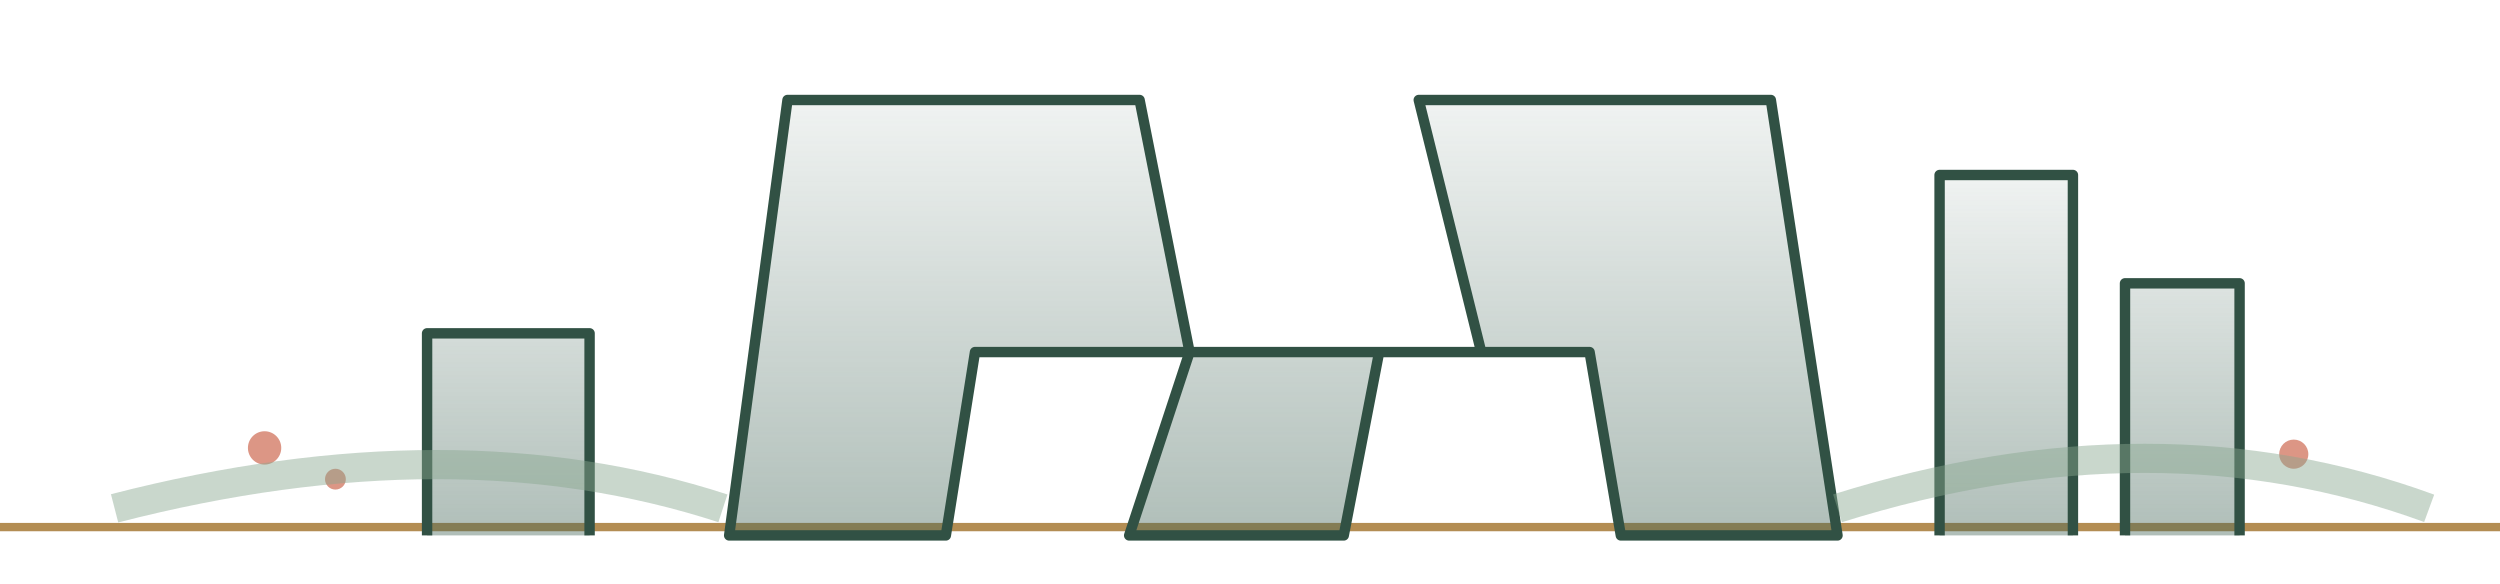
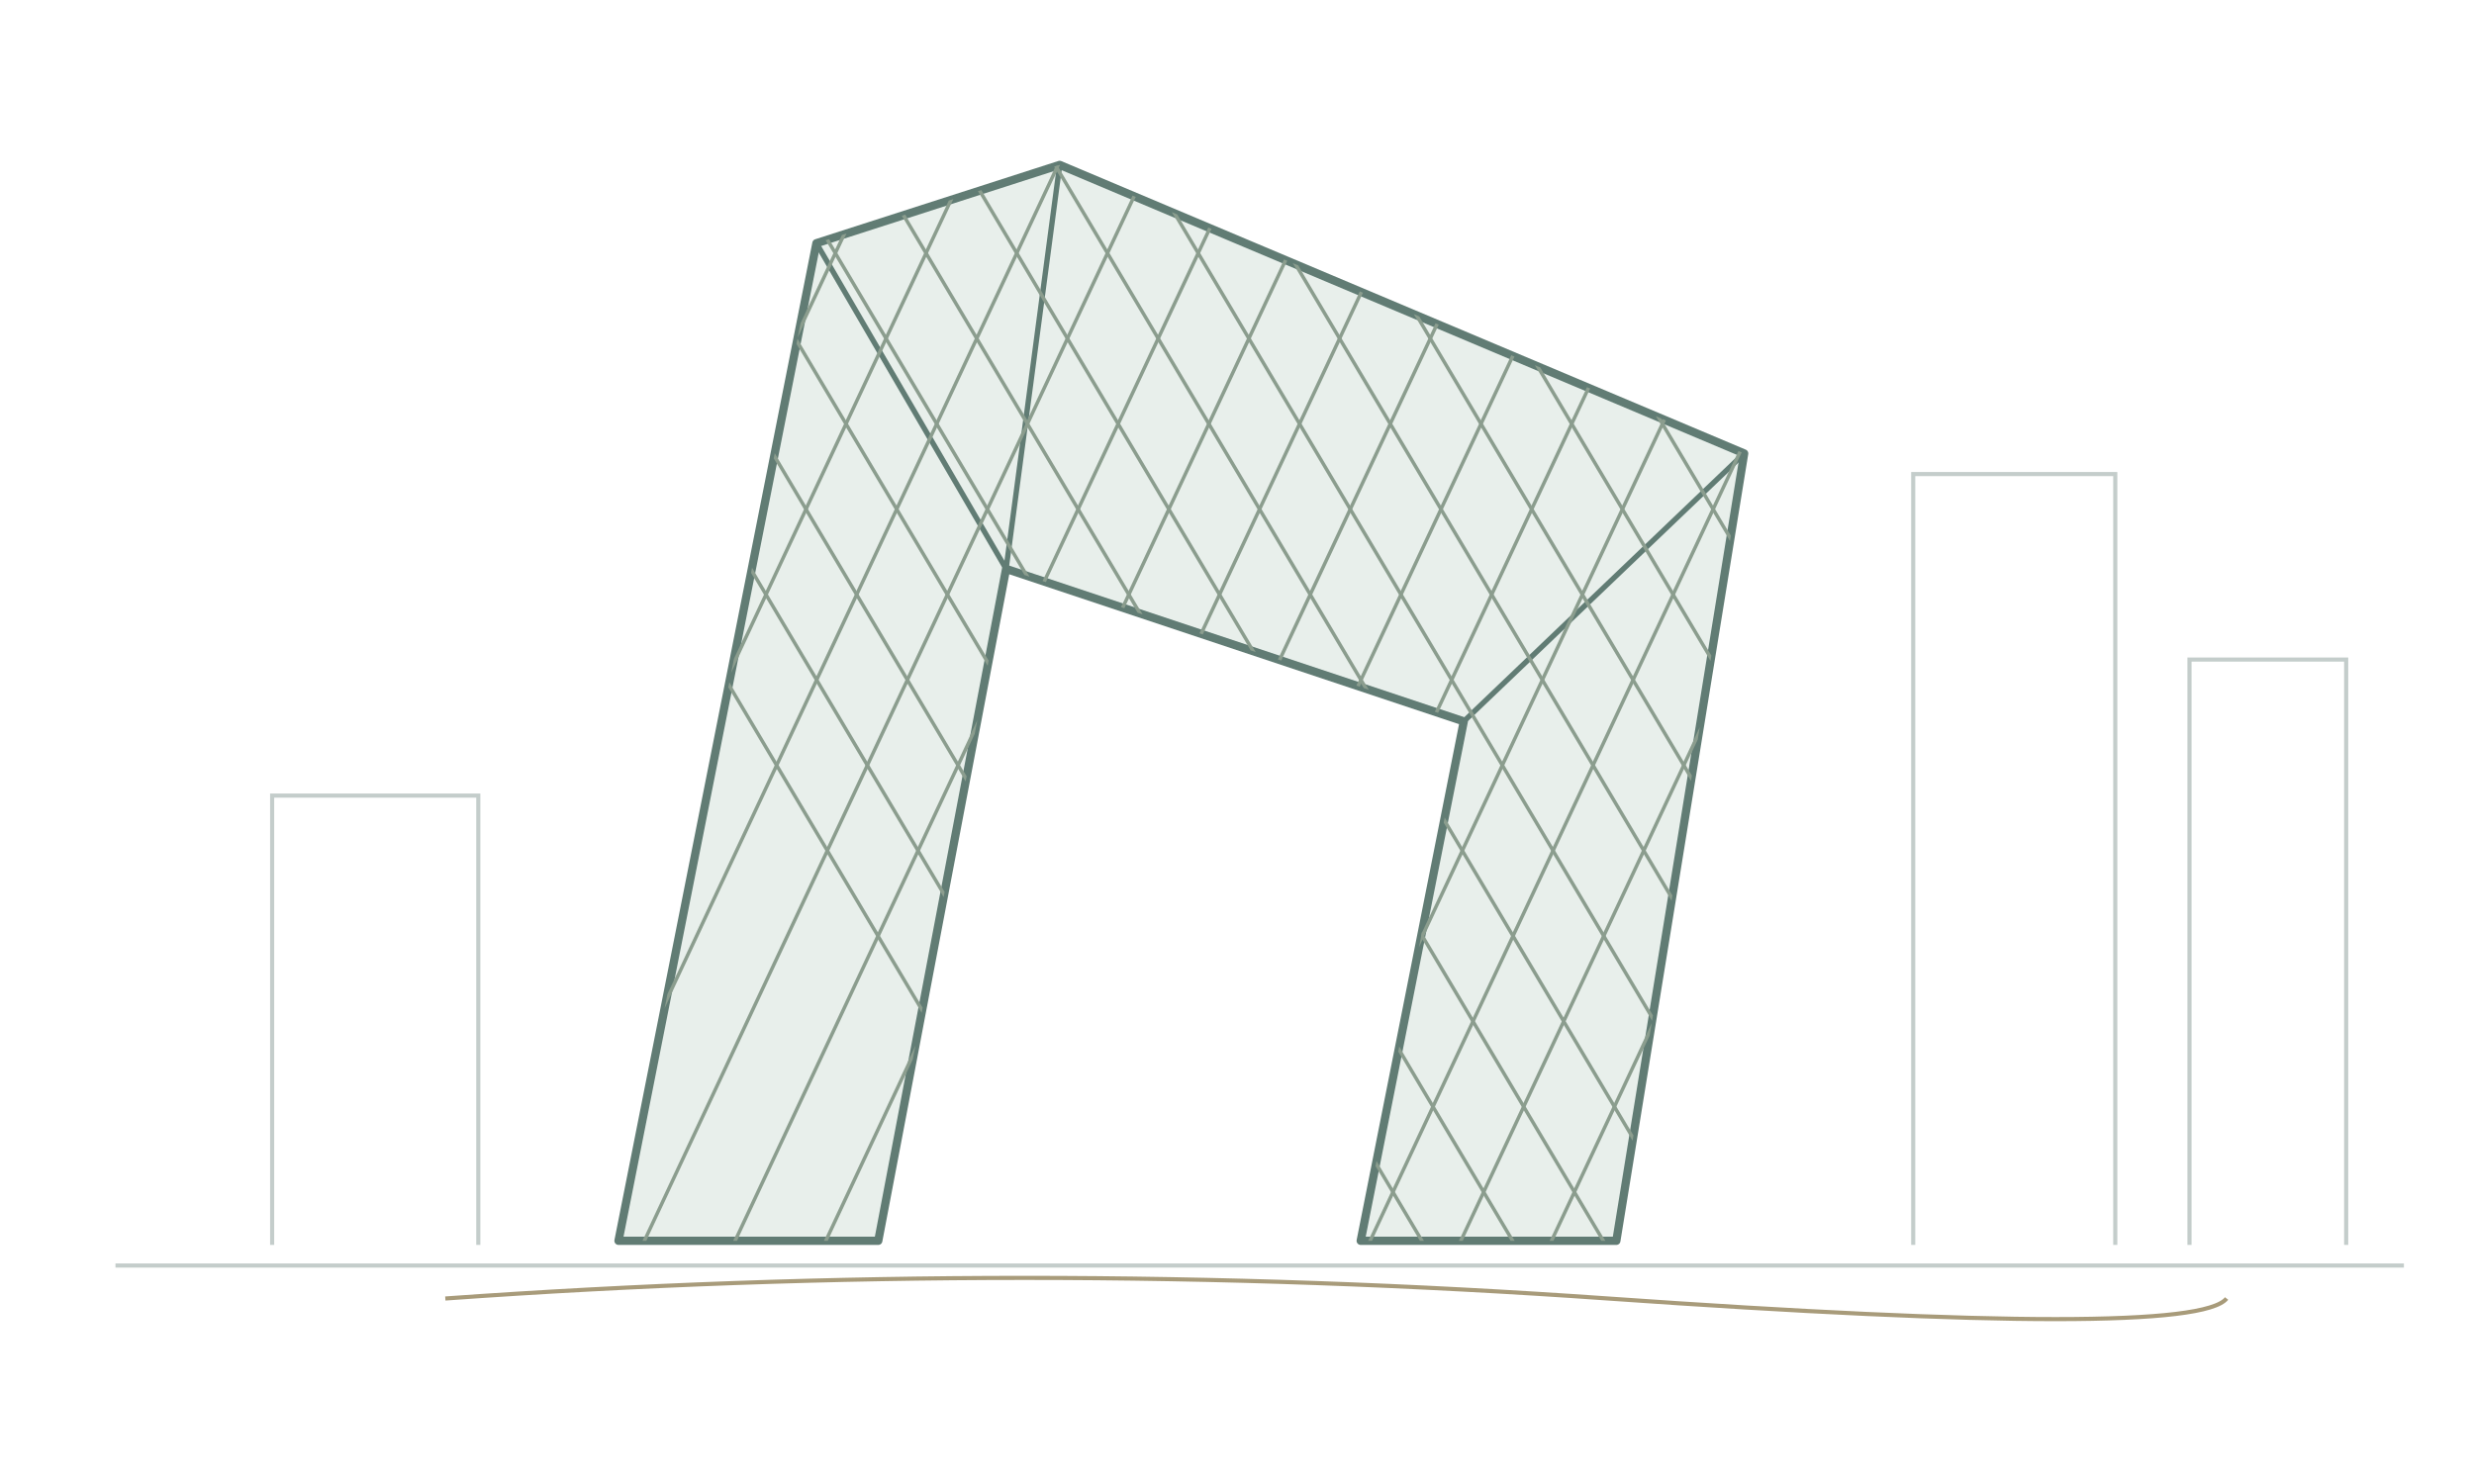
- <svg xmlns="http://www.w3.org/2000/svg" viewBox="0 0 1200 280">
+ <svg xmlns="http://www.w3.org/2000/svg" viewBox="0 0 600 360">
  <defs>
-     <linearGradient id="city" x2="0" y2="1">
-       <stop stop-color="#426557" stop-opacity=".08" />
-       <stop offset="1" stop-color="#426557" stop-opacity=".42" />
-     </linearGradient>
+     <clipPath id="building">
+       <path d="M150 301 198 59 257 40 423 110 392 301 330 301 355 175 244 138 213 301Z" />
+     </clipPath>
  </defs>
-   <path d="M0 253h1200" stroke="#b38d53" stroke-width="4" />
-   <g fill="url(#city)" stroke="#315144" stroke-width="5" stroke-linejoin="round">
-     <path d="M350 257l28-209h169l24 121H468l-14 88z" />
-     <path d="M571 169h140L681 48h169l32 209H778l-15-88H662l-17 88H542z" />
-     <path d="M931 257V84h64v173M1020 257V136h55v121M205 257V160h78v97" />
+   <g stroke="#6c837d" fill="none" stroke-width="1">
+     <path d="M66 302V193h50v109m348 0V115h49v187m18 0V160h38v142M28 307h555" opacity=".4" />
  </g>
-   <g fill="#c95d44" opacity=".65">
-     <circle cx="127" cy="215" r="8" />
-     <circle cx="161" cy="230" r="5" />
-     <circle cx="1101" cy="218" r="7" />
+   <path d="M150 301 198 59 257 40 423 110 392 301 330 301 355 175 244 138 213 301Z" fill="#bed0c7" fill-opacity=".35" stroke="#617c74" stroke-width="2" stroke-linejoin="round" />
+   <path d="M198 59 244 138 213 301M257 40l-13 98 111 37 68-65M355 175l-25 126M392 301l-62 0" fill="none" stroke="#617c74" stroke-width="1.3" />
+   <g clip-path="url(#building)" stroke="#8b9d8e" stroke-width=".85">
+     <path d="M90 20l190 320M90 20  -60 340" />
+     <path d="M112 20l190 320M112 20  -38 340" />
+     <path d="M134 20l190 320M134 20  -16 340" />
+     <path d="M156 20l190 320M156 20  6 340" />
+     <path d="M178 20l190 320M178 20  28 340" />
+     <path d="M200 20l190 320M200 20  50 340" />
+     <path d="M222 20l190 320M222 20  72 340" />
+     <path d="M244 20l190 320M244 20  94 340" />
+     <path d="M266 20l190 320M266 20  116 340" />
+     <path d="M288 20l190 320M288 20  138 340" />
+     <path d="M310 20l190 320M310 20  160 340" />
+     <path d="M332 20l190 320M332 20  182 340" />
+     <path d="M354 20l190 320M354 20  204 340" />
+     <path d="M376 20l190 320M376 20  226 340" />
+     <path d="M398 20l190 320M398 20  248 340" />
+     <path d="M420 20l190 320M420 20  270 340" />
+     <path d="M442 20l190 320M442 20  292 340" />
+     <path d="M464 20l190 320M464 20  314 340" />
+     <path d="M486 20l190 320M486 20  336 340" />
+     <path d="M508 20l190 320M508 20  358 340" />
+     <path d="M530 20l190 320M530 20  380 340" />
+     <path d="M552 20l190 320M552 20  402 340" />
+     <path d="M574 20l190 320M574 20  424 340" />
  </g>
-   <path d="M55 244q163-42 292 0m535 0q153-48 284 0" fill="none" stroke="#87a68f" stroke-width="14" opacity=".45" />
+   <path d="M108 315q140-10 282 0t150 0" fill="none" stroke="#a89b7a" stroke-width="1" />
</svg>
